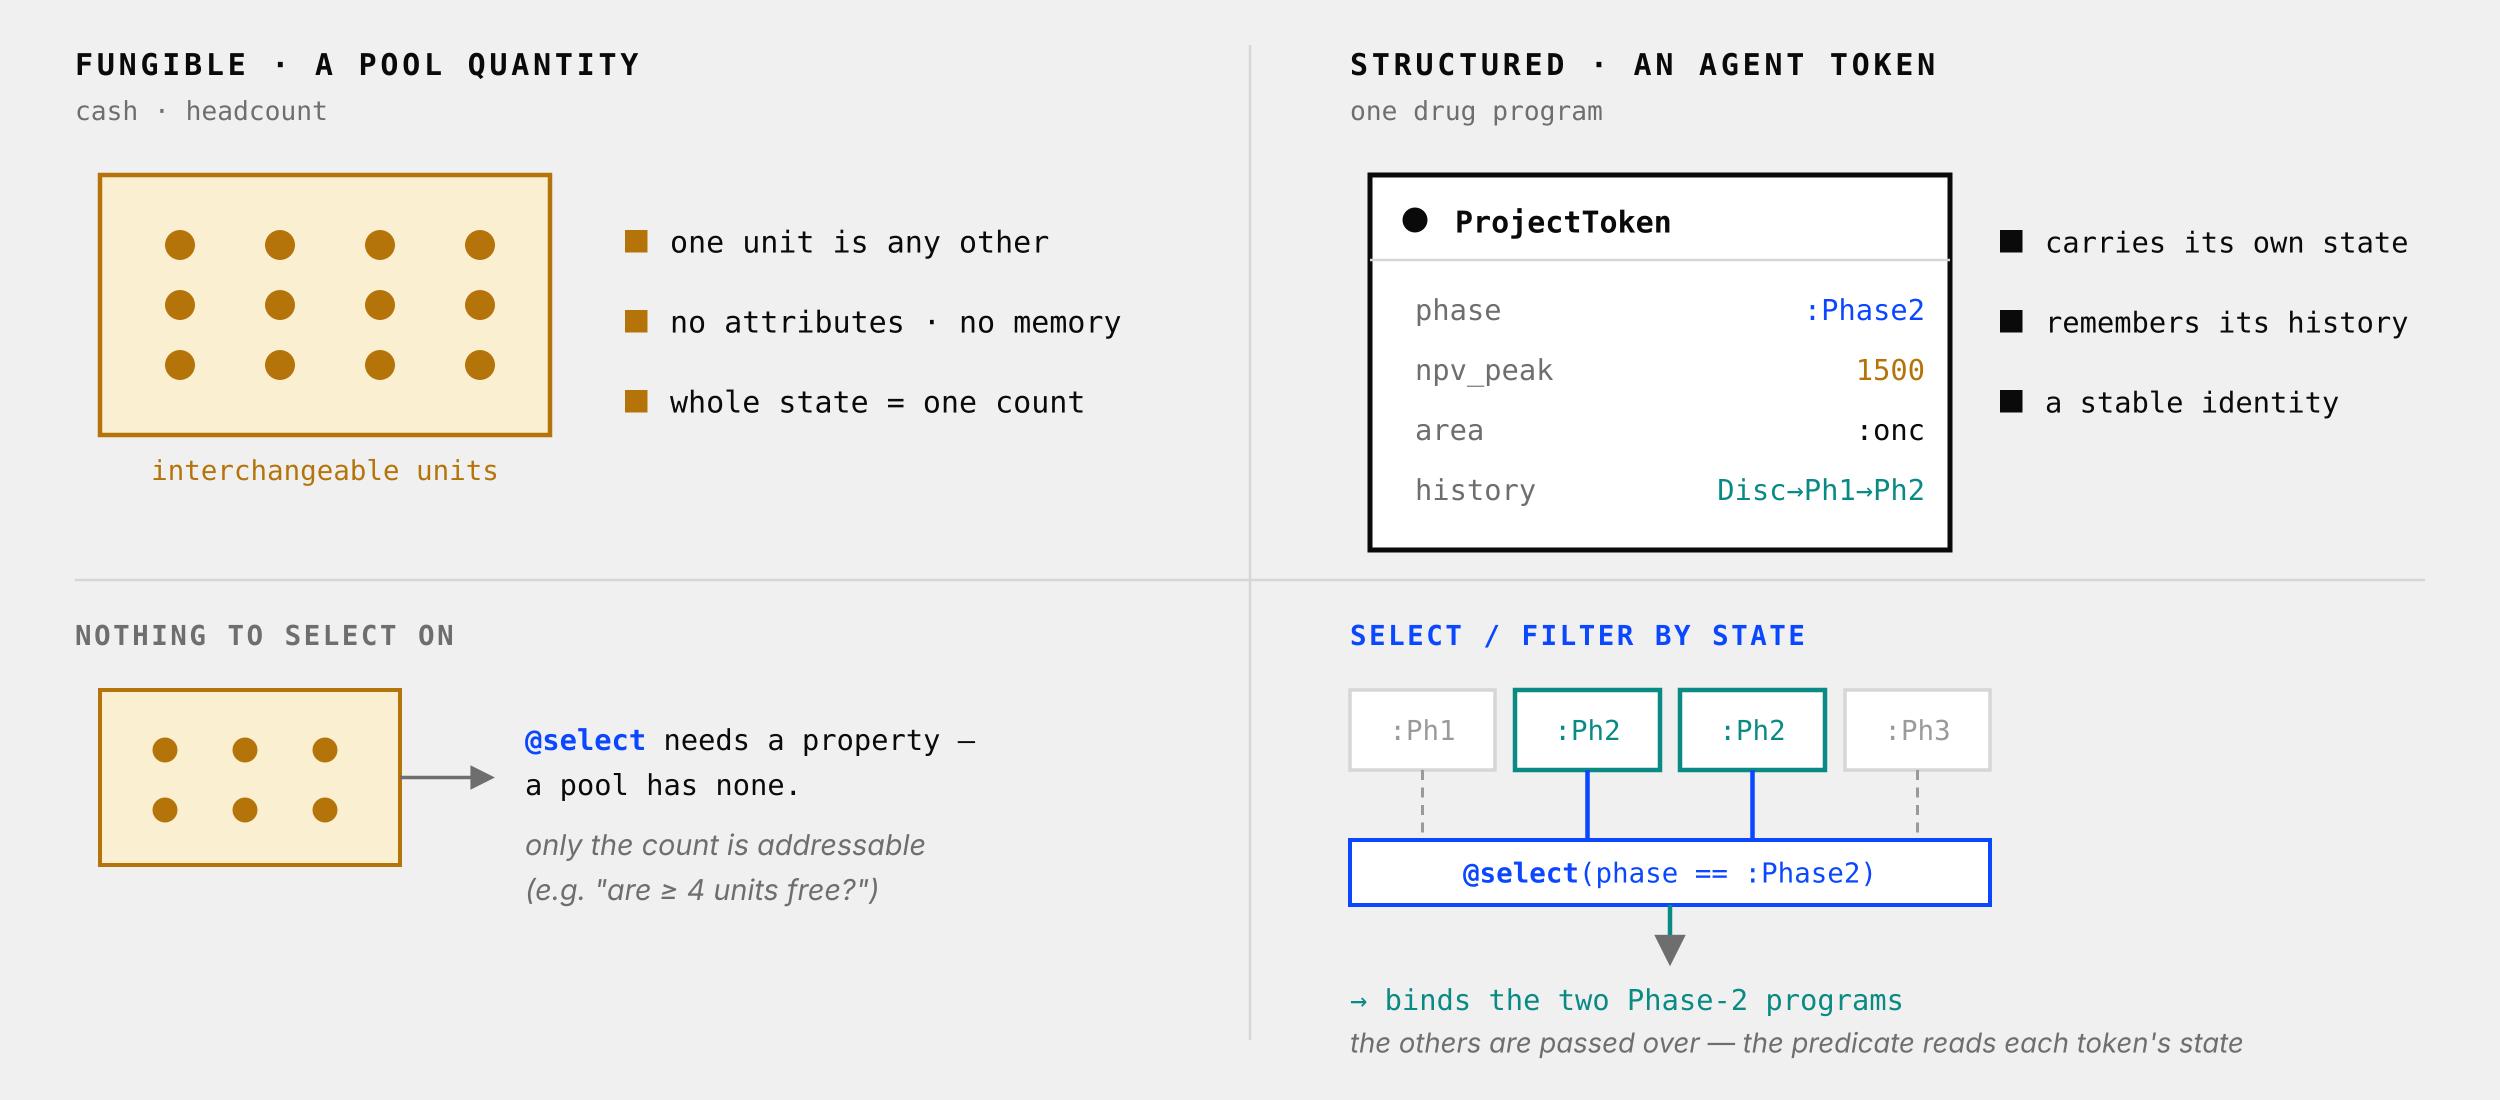
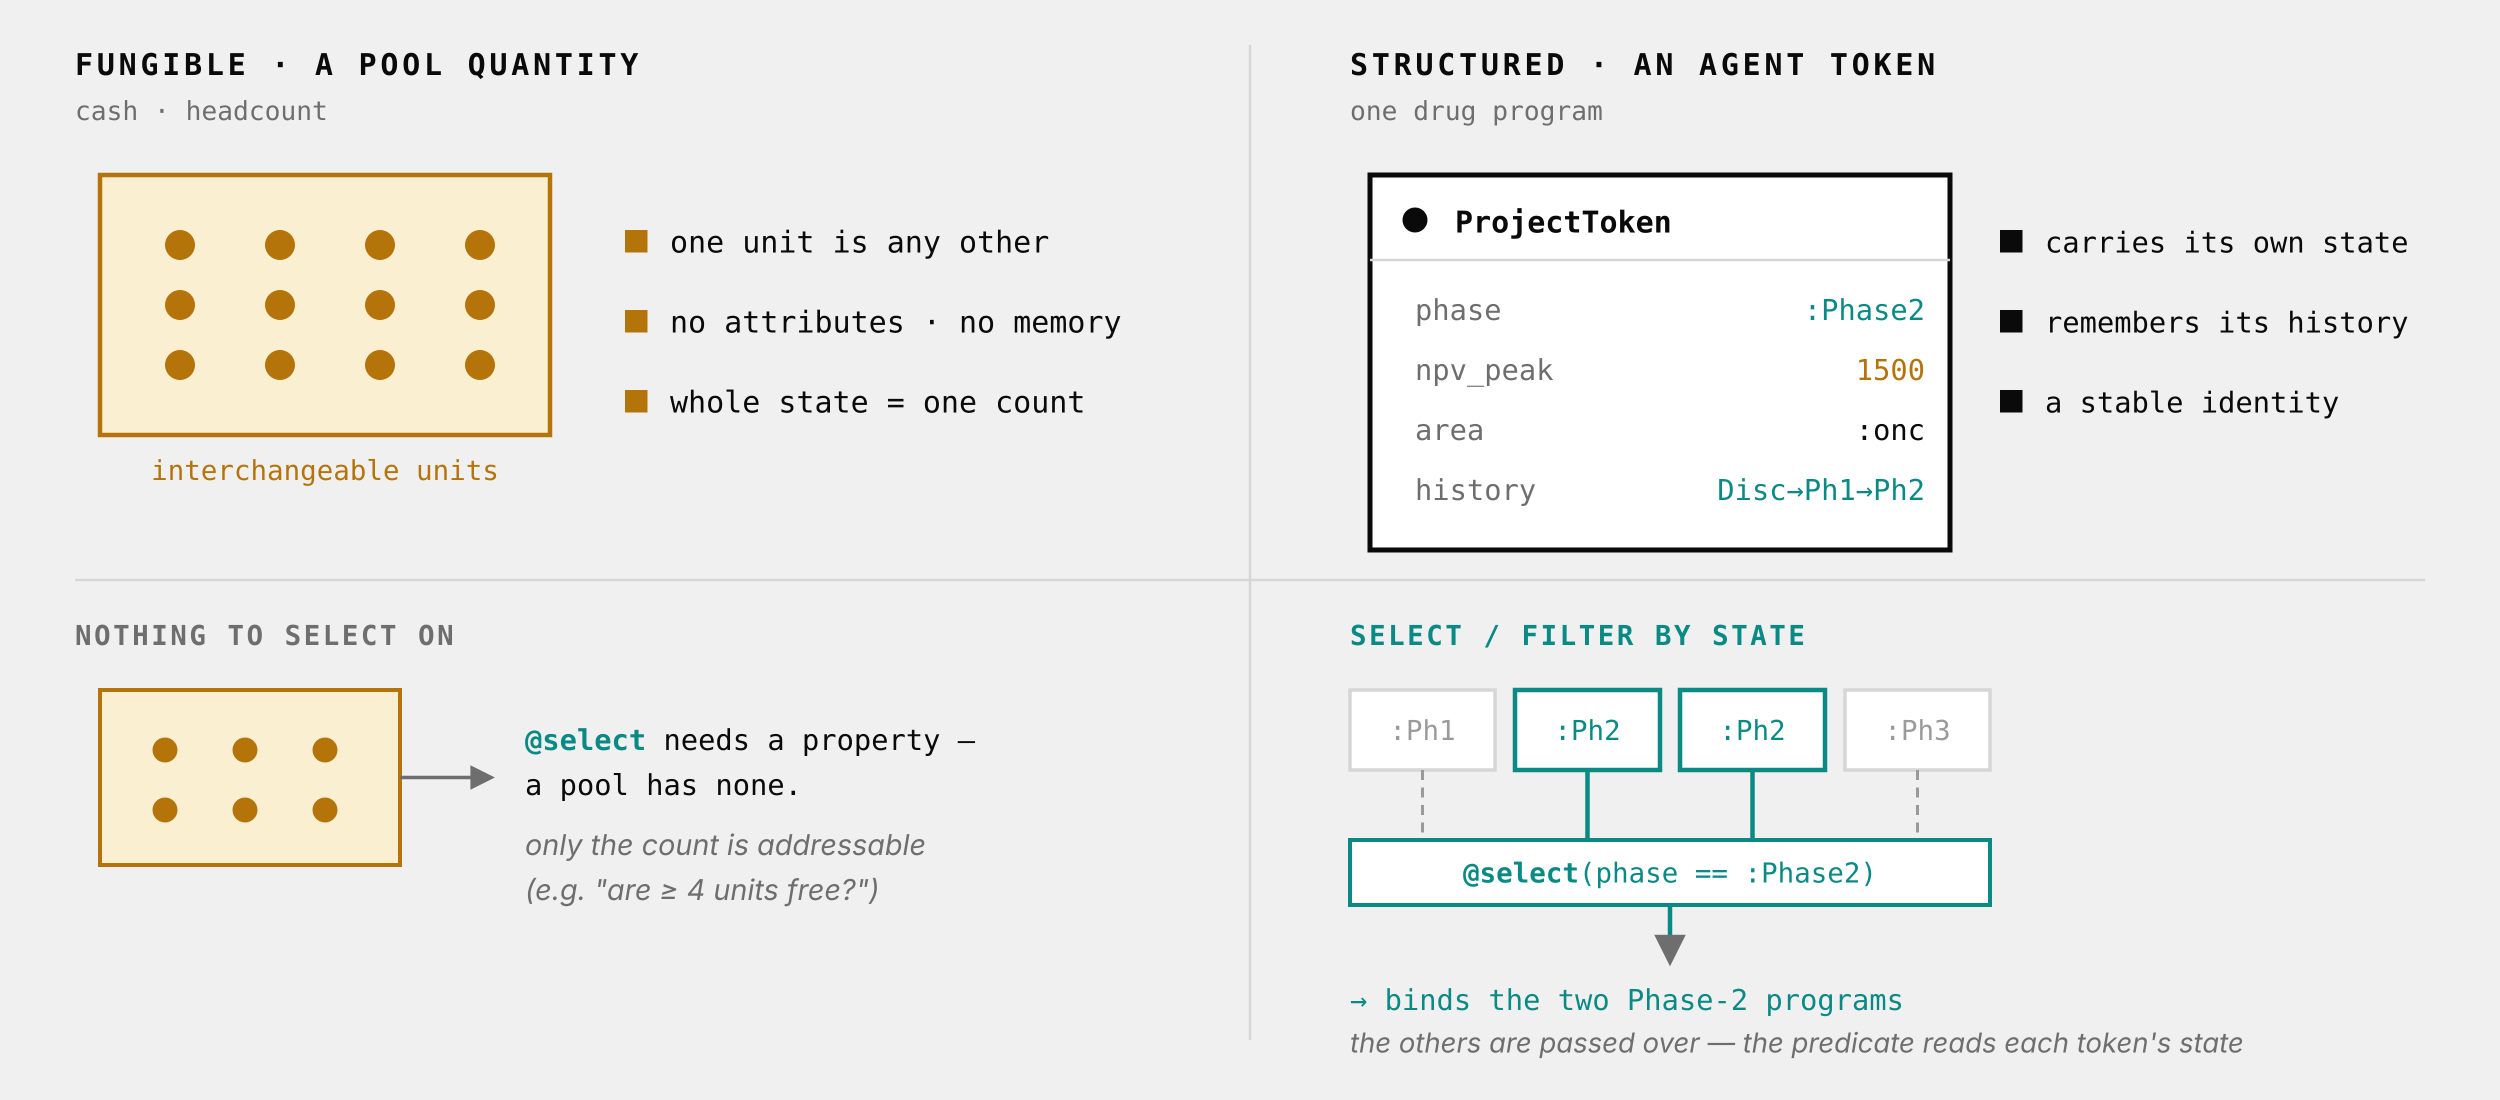
<svg xmlns="http://www.w3.org/2000/svg" viewBox="0 0 1000 440" role="img" aria-label="A two-panel comparison of the two kinds of token the engine holds at once. Left: a fungible token is a pool quantity — identical interchangeable units whose entire state is a single count, with no attributes and no memory, so there is no property to select on. Right: a structured agent token is one drug program carrying its own attributes — phase, peak value, therapeutic area — and its history; because it has state, the engine can select and filter on that state, e.g. binding every program currently in Phase 2.">
  <style>
    [font-family^="JetBrains"]{font-family:'JetBrains Mono',ui-monospace,'SFMono-Regular',monospace}
    [font-family="Inter"]{font-family:'Inter',system-ui,-apple-system,'Helvetica Neue',Arial,sans-serif}
  </style>
  <defs>
    <marker id="tok-blk" viewBox="0 0 10 10" refX="8" refY="5" markerWidth="7" markerHeight="7" orient="auto-start-reverse">
      <path d="M0 0 L10 5 L0 10 z" fill="#6E6E6E" />
    </marker>
    <marker id="tok-az" viewBox="0 0 10 10" refX="8" refY="5" markerWidth="7" markerHeight="7" orient="auto-start-reverse">
-       <path d="M0 0 L10 5 L0 10 z" fill="#0A47FF" />
+       <path d="M0 0 L10 5 L0 10 z" fill="#0A8A84" />
    </marker>
  </defs>
  <line x1="500" y1="18" x2="500" y2="416" stroke="#D6D6D6" stroke-width="1" />
  <line x1="30" y1="232" x2="970" y2="232" stroke="#D6D6D6" stroke-width="1" />
  <text x="30" y="30" font-family="JetBrains Mono" font-size="12" font-weight="700" letter-spacing="1.5" fill="#0A0A0A">FUNGIBLE · A POOL QUANTITY</text>
  <text x="30" y="48" font-family="JetBrains Mono" font-size="10.5" fill="#6E6E6E">cash · headcount</text>
  <rect x="40" y="70" width="180" height="104" fill="#FBEFD2" stroke="#B5740A" stroke-width="1.8" />
  <g fill="#B5740A">
    <circle cx="72" cy="98" r="6" />
    <circle cx="112" cy="98" r="6" />
    <circle cx="152" cy="98" r="6" />
    <circle cx="192" cy="98" r="6" />
    <circle cx="72" cy="122" r="6" />
    <circle cx="112" cy="122" r="6" />
    <circle cx="152" cy="122" r="6" />
    <circle cx="192" cy="122" r="6" />
    <circle cx="72" cy="146" r="6" />
    <circle cx="112" cy="146" r="6" />
    <circle cx="152" cy="146" r="6" />
    <circle cx="192" cy="146" r="6" />
  </g>
  <text x="130" y="192" text-anchor="middle" font-family="JetBrains Mono" font-size="11" fill="#B5740A">interchangeable units</text>
  <g font-family="JetBrains Mono" font-size="12" fill="#0A0A0A">
    <rect x="250" y="92" width="9" height="9" fill="#B5740A" />
    <text x="268" y="101">one unit is any other</text>
    <rect x="250" y="124" width="9" height="9" fill="#B5740A" />
    <text x="268" y="133">no attributes · no memory</text>
    <rect x="250" y="156" width="9" height="9" fill="#B5740A" />
    <text x="268" y="165">whole state = one count</text>
  </g>
  <text x="30" y="258" font-family="JetBrains Mono" font-size="11" font-weight="700" letter-spacing="1" fill="#6E6E6E">NOTHING TO SELECT ON</text>
  <rect x="40" y="276" width="120" height="70" fill="#FBEFD2" stroke="#B5740A" stroke-width="1.6" />
  <g fill="#B5740A">
    <circle cx="66" cy="300" r="5" />
    <circle cx="98" cy="300" r="5" />
    <circle cx="130" cy="300" r="5" />
    <circle cx="66" cy="324" r="5" />
    <circle cx="98" cy="324" r="5" />
    <circle cx="130" cy="324" r="5" />
  </g>
  <path d="M160 311 H 196" fill="none" stroke="#6E6E6E" stroke-width="1.4" marker-end="url(#tok-blk)" />
  <text x="210" y="300" font-family="JetBrains Mono" font-size="11.5" fill="#0A0A0A">
-     <tspan fill="#0A47FF" font-weight="700">@select</tspan> needs a property —</text>
+     <tspan fill="#0A8A84" font-weight="700">@select</tspan> needs a property —</text>
  <text x="210" y="318" font-family="JetBrains Mono" font-size="11.5" fill="#0A0A0A">a pool has none.</text>
  <text x="210" y="342" font-family="Inter" font-style="italic" font-size="11.5" fill="#6E6E6E">only the count is addressable</text>
  <text x="210" y="360" font-family="Inter" font-style="italic" font-size="11.5" fill="#6E6E6E">(e.g. "are ≥ 4 units free?")</text>
  <text x="540" y="30" font-family="JetBrains Mono" font-size="12" font-weight="700" letter-spacing="1.5" fill="#0A0A0A">STRUCTURED · AN AGENT TOKEN</text>
  <text x="540" y="48" font-family="JetBrains Mono" font-size="10.5" fill="#6E6E6E">one drug program</text>
  <rect x="548" y="70" width="232" height="150" fill="#fff" stroke="#0A0A0A" stroke-width="2" />
  <circle cx="566" cy="88" r="5" fill="#0A0A0A" />
  <text x="582" y="93" font-family="JetBrains Mono" font-size="12" font-weight="700" fill="#0A0A0A">ProjectToken</text>
  <line x1="548" y1="104" x2="780" y2="104" stroke="#D6D6D6" stroke-width="1" />
  <g font-family="JetBrains Mono" font-size="11.5">
    <text x="566" y="128" fill="#6E6E6E">phase</text>
-     <text x="770" y="128" text-anchor="end" fill="#0A47FF">:Phase2</text>
+     <text x="770" y="128" text-anchor="end" fill="#0A8A84">:Phase2</text>
    <text x="566" y="152" fill="#6E6E6E">npv_peak</text>
    <text x="770" y="152" text-anchor="end" fill="#B5740A">1500</text>
    <text x="566" y="176" fill="#6E6E6E">area</text>
    <text x="770" y="176" text-anchor="end" fill="#0A0A0A">:onc</text>
    <text x="566" y="200" fill="#6E6E6E">history</text>
    <text x="770" y="200" text-anchor="end" fill="#0A8A84">Disc→Ph1→Ph2</text>
  </g>
  <g font-family="JetBrains Mono" font-size="11.5" fill="#0A0A0A">
    <rect x="800" y="92" width="9" height="9" fill="#0A0A0A" />
    <text x="818" y="101">carries its own state</text>
    <rect x="800" y="124" width="9" height="9" fill="#0A0A0A" />
    <text x="818" y="133">remembers its history</text>
    <rect x="800" y="156" width="9" height="9" fill="#0A0A0A" />
    <text x="818" y="165">a stable identity</text>
  </g>
-   <text x="540" y="258" font-family="JetBrains Mono" font-size="11" font-weight="700" letter-spacing="1" fill="#0A47FF">SELECT / FILTER BY STATE</text>
+   <text x="540" y="258" font-family="JetBrains Mono" font-size="11" font-weight="700" letter-spacing="1" fill="#0A8A84">SELECT / FILTER BY STATE</text>
  <g font-family="JetBrains Mono" font-size="11" text-anchor="middle">
    <rect x="540" y="276" width="58" height="32" fill="#fff" stroke="#D6D6D6" stroke-width="1.4" />
    <text x="569" y="296" fill="#9A9A9A">:Ph1</text>
    <rect x="606" y="276" width="58" height="32" fill="#fff" stroke="#0A8A84" stroke-width="1.8" />
    <text x="635" y="296" fill="#0A8A84">:Ph2</text>
    <rect x="672" y="276" width="58" height="32" fill="#fff" stroke="#0A8A84" stroke-width="1.8" />
    <text x="701" y="296" fill="#0A8A84">:Ph2</text>
    <rect x="738" y="276" width="58" height="32" fill="#fff" stroke="#D6D6D6" stroke-width="1.4" />
    <text x="767" y="296" fill="#9A9A9A">:Ph3</text>
  </g>
  <path d="M569 308 V 336" fill="none" stroke="#9A9A9A" stroke-width="1.2" stroke-dasharray="4 3" />
-   <path d="M635 308 V 336" fill="none" stroke="#0A47FF" stroke-width="1.8" />
-   <path d="M701 308 V 336" fill="none" stroke="#0A47FF" stroke-width="1.8" />
+   <path d="M635 308 V 336" fill="none" stroke="#0A8A84" stroke-width="1.8" />
+   <path d="M701 308 V 336" fill="none" stroke="#0A8A84" stroke-width="1.8" />
  <path d="M767 308 V 336" fill="none" stroke="#9A9A9A" stroke-width="1.2" stroke-dasharray="4 3" />
-   <rect x="540" y="336" width="256" height="26" fill="#fff" stroke="#0A47FF" stroke-width="1.6" />
-   <text x="668" y="353" text-anchor="middle" font-family="JetBrains Mono" font-size="11" fill="#0A47FF">
+   <rect x="540" y="336" width="256" height="26" fill="#fff" stroke="#0A8A84" stroke-width="1.6" />
+   <text x="668" y="353" text-anchor="middle" font-family="JetBrains Mono" font-size="11" fill="#0A8A84">
    <tspan font-weight="700">@select</tspan>(phase == :Phase2)</text>
  <path d="M668 362 V 384" fill="none" stroke="#0A8A84" stroke-width="1.8" marker-end="url(#tok-blk)" />
  <text x="540" y="404" font-family="JetBrains Mono" font-size="11.5" fill="#0A8A84">→ binds the two Phase-2 programs</text>
  <text x="540" y="421" font-family="Inter" font-style="italic" font-size="11" fill="#6E6E6E">the others are passed over — the predicate reads each token's state</text>
</svg>
